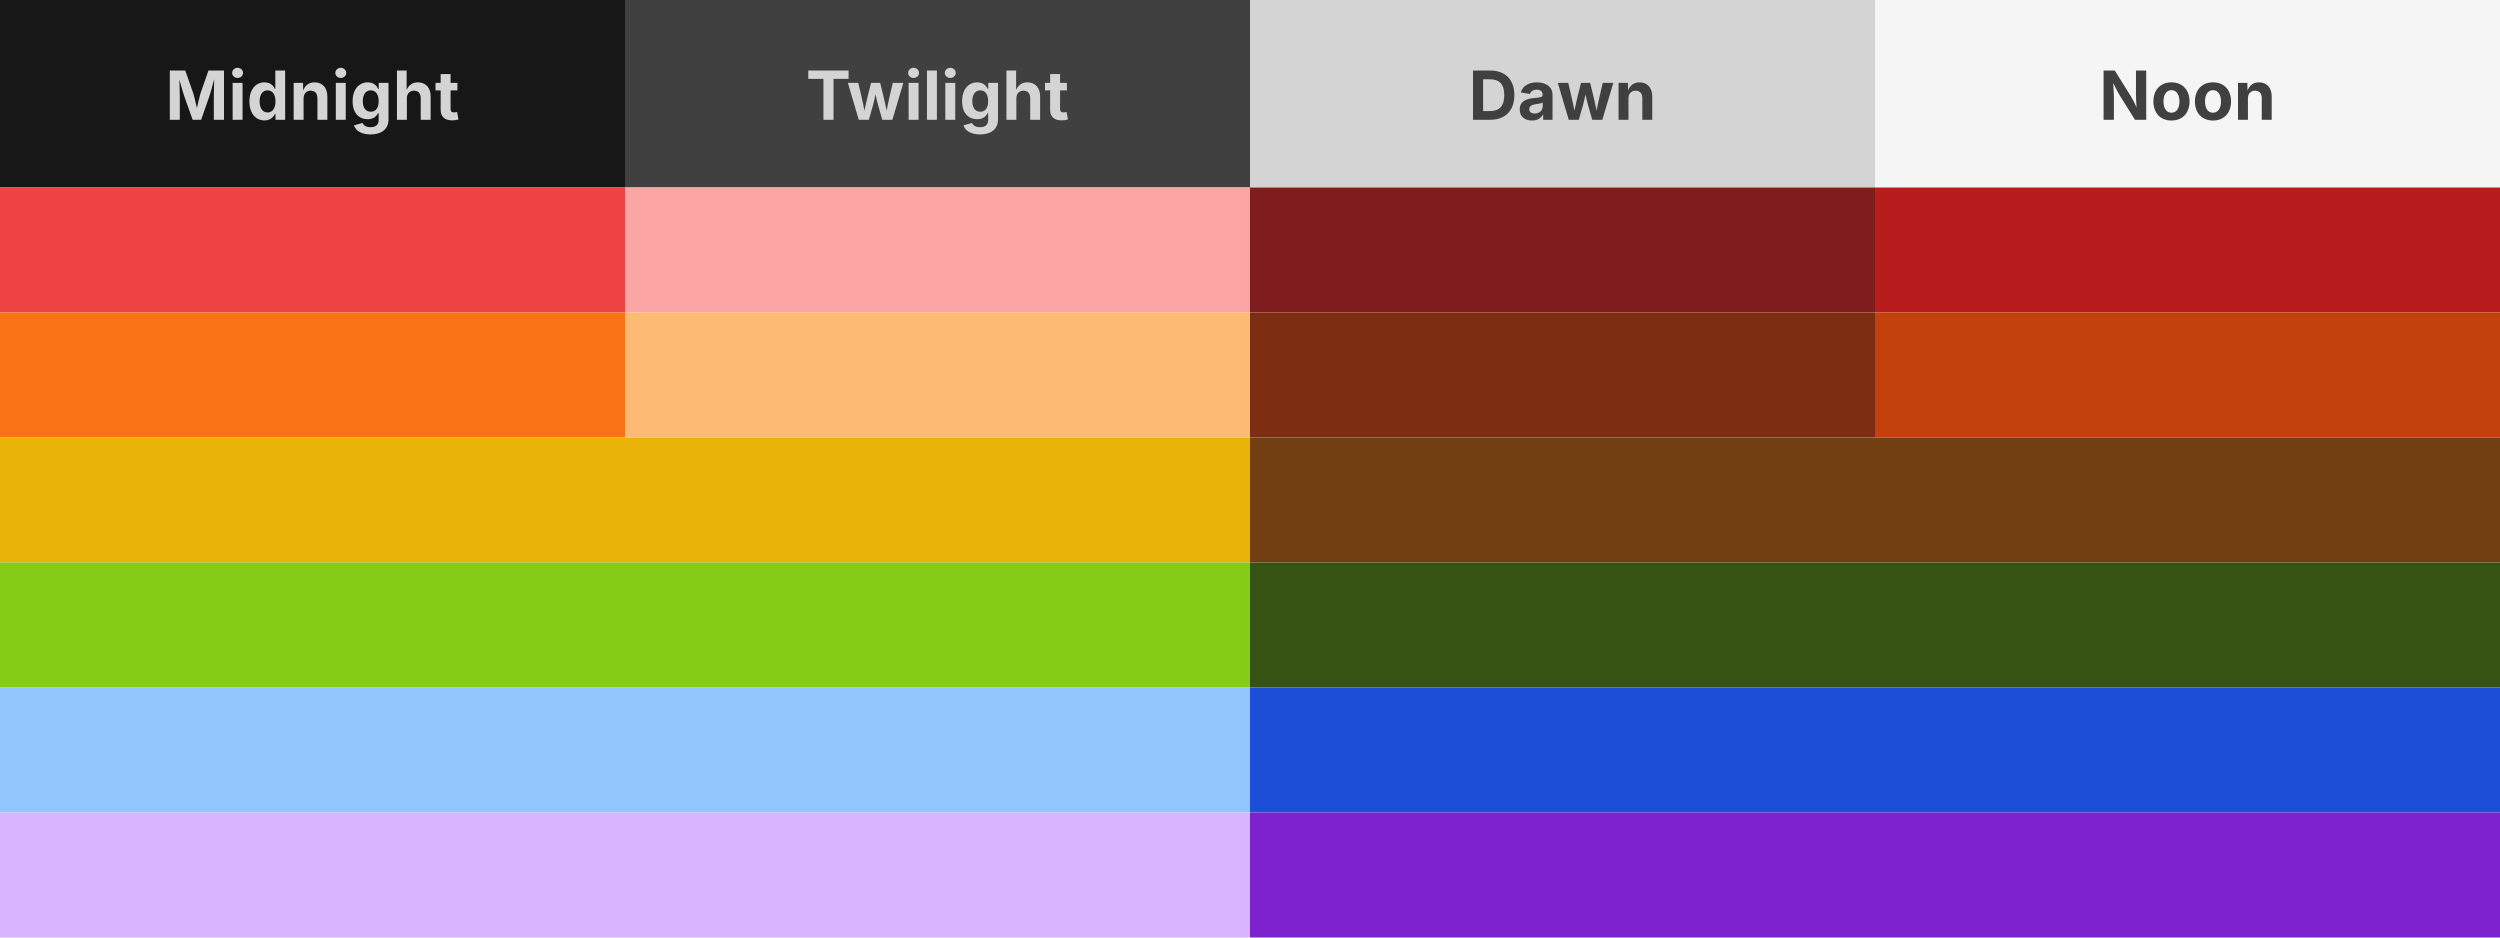
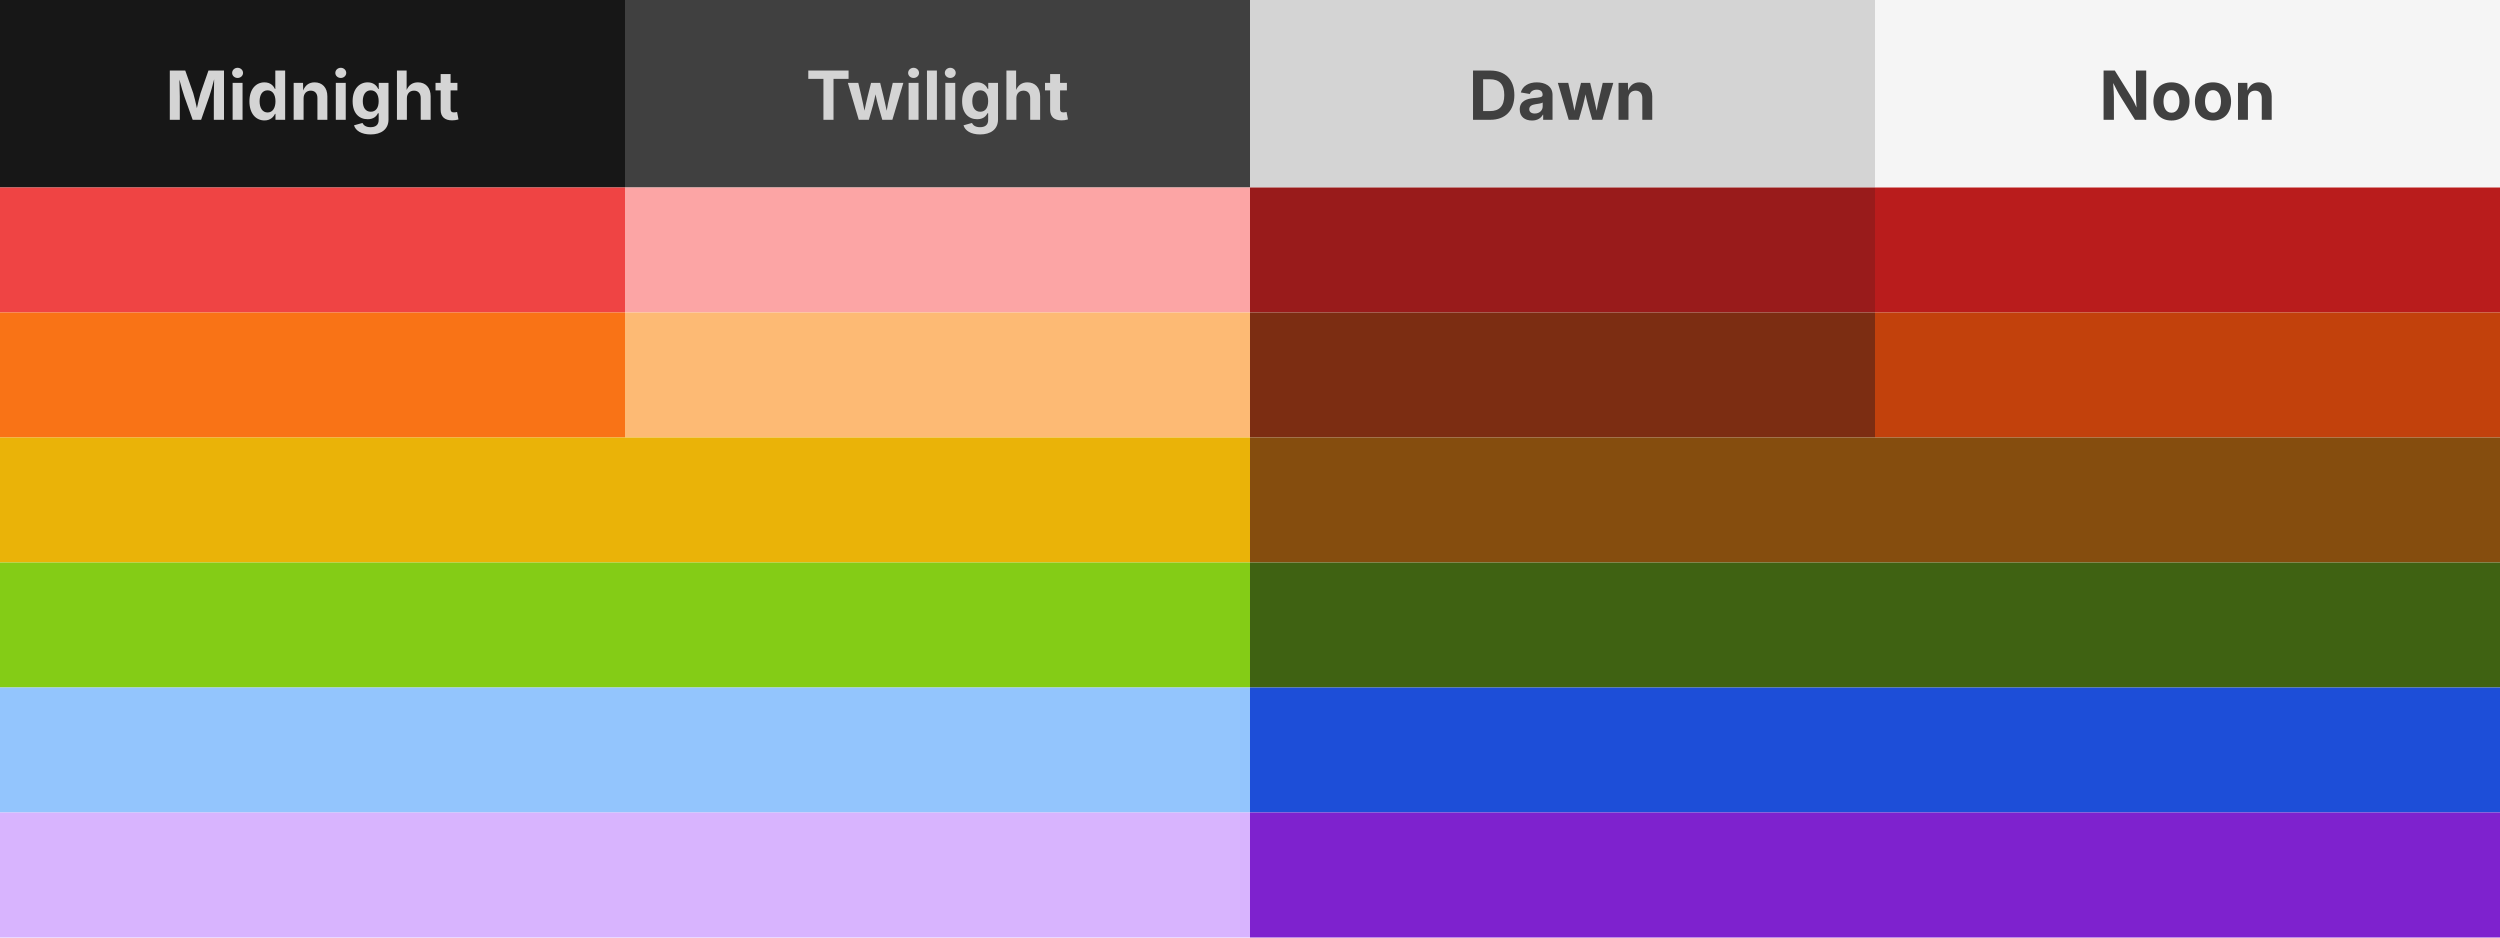
<svg xmlns="http://www.w3.org/2000/svg" viewBox="0 0 480 180" role="img" aria-label="4 flavors × 6 variants = 24 themes, all WCAG AA">
  <rect x="0" y="0" width="120" height="36" fill="#171717" />
  <rect x="120" y="0" width="120" height="36" fill="#404040" />
  <rect x="240" y="0" width="120" height="36" fill="#d4d4d4" />
  <rect x="360" y="0" width="120" height="36" fill="#f5f5f5" />
  <text x="60" y="23" text-anchor="middle" font-family="ui-sans-serif,system-ui,-apple-system,sans-serif" font-size="13" font-weight="700" fill="#d4d4d4">Midnight</text>
  <text x="180" y="23" text-anchor="middle" font-family="ui-sans-serif,system-ui,-apple-system,sans-serif" font-size="13" font-weight="700" fill="#d4d4d4">Twilight</text>
  <text x="300" y="23" text-anchor="middle" font-family="ui-sans-serif,system-ui,-apple-system,sans-serif" font-size="13" font-weight="700" fill="#404040">Dawn</text>
  <text x="420" y="23" text-anchor="middle" font-family="ui-sans-serif,system-ui,-apple-system,sans-serif" font-size="13" font-weight="700" fill="#404040">Noon</text>
  <rect x="0" y="36" width="120" height="24" fill="#ef4444" />
  <rect x="120" y="36" width="120" height="24" fill="#fca5a5" />
-   <rect x="240" y="36" width="120" height="24" fill="#7f1d1d" />
+   <rect x="240" y="36" width="120" height="24" fill="#991b1b" />
  <rect x="360" y="36" width="120" height="24" fill="#b91c1c" />
  <rect x="0" y="60" width="120" height="24" fill="#f97316" />
  <rect x="120" y="60" width="120" height="24" fill="#fdba74" />
  <rect x="240" y="60" width="120" height="24" fill="#7c2d12" />
  <rect x="360" y="60" width="120" height="24" fill="#c2410c" />
  <rect x="0" y="84" width="120" height="24" fill="#eab308" />
  <rect x="120" y="84" width="120" height="24" fill="#eab308" />
-   <rect x="240" y="84" width="120" height="24" fill="#713f12" />
-   <rect x="360" y="84" width="120" height="24" fill="#713f12" />
+   <rect x="240" y="84" width="120" height="24" fill="#854d0e" />
+   <rect x="360" y="84" width="120" height="24" fill="#854d0e" />
  <rect x="0" y="108" width="120" height="24" fill="#84cc16" />
  <rect x="120" y="108" width="120" height="24" fill="#84cc16" />
-   <rect x="240" y="108" width="120" height="24" fill="#365314" />
-   <rect x="360" y="108" width="120" height="24" fill="#365314" />
+   <rect x="240" y="108" width="120" height="24" fill="#3f6212" />
+   <rect x="360" y="108" width="120" height="24" fill="#3f6212" />
  <rect x="0" y="132" width="120" height="24" fill="#93c5fd" />
  <rect x="120" y="132" width="120" height="24" fill="#93c5fd" />
  <rect x="240" y="132" width="120" height="24" fill="#1d4ed8" />
  <rect x="360" y="132" width="120" height="24" fill="#1d4ed8" />
  <rect x="0" y="156" width="120" height="24" fill="#d8b4fe" />
  <rect x="120" y="156" width="120" height="24" fill="#d8b4fe" />
  <rect x="240" y="156" width="120" height="24" fill="#7e22ce" />
  <rect x="360" y="156" width="120" height="24" fill="#7e22ce" />
</svg>
